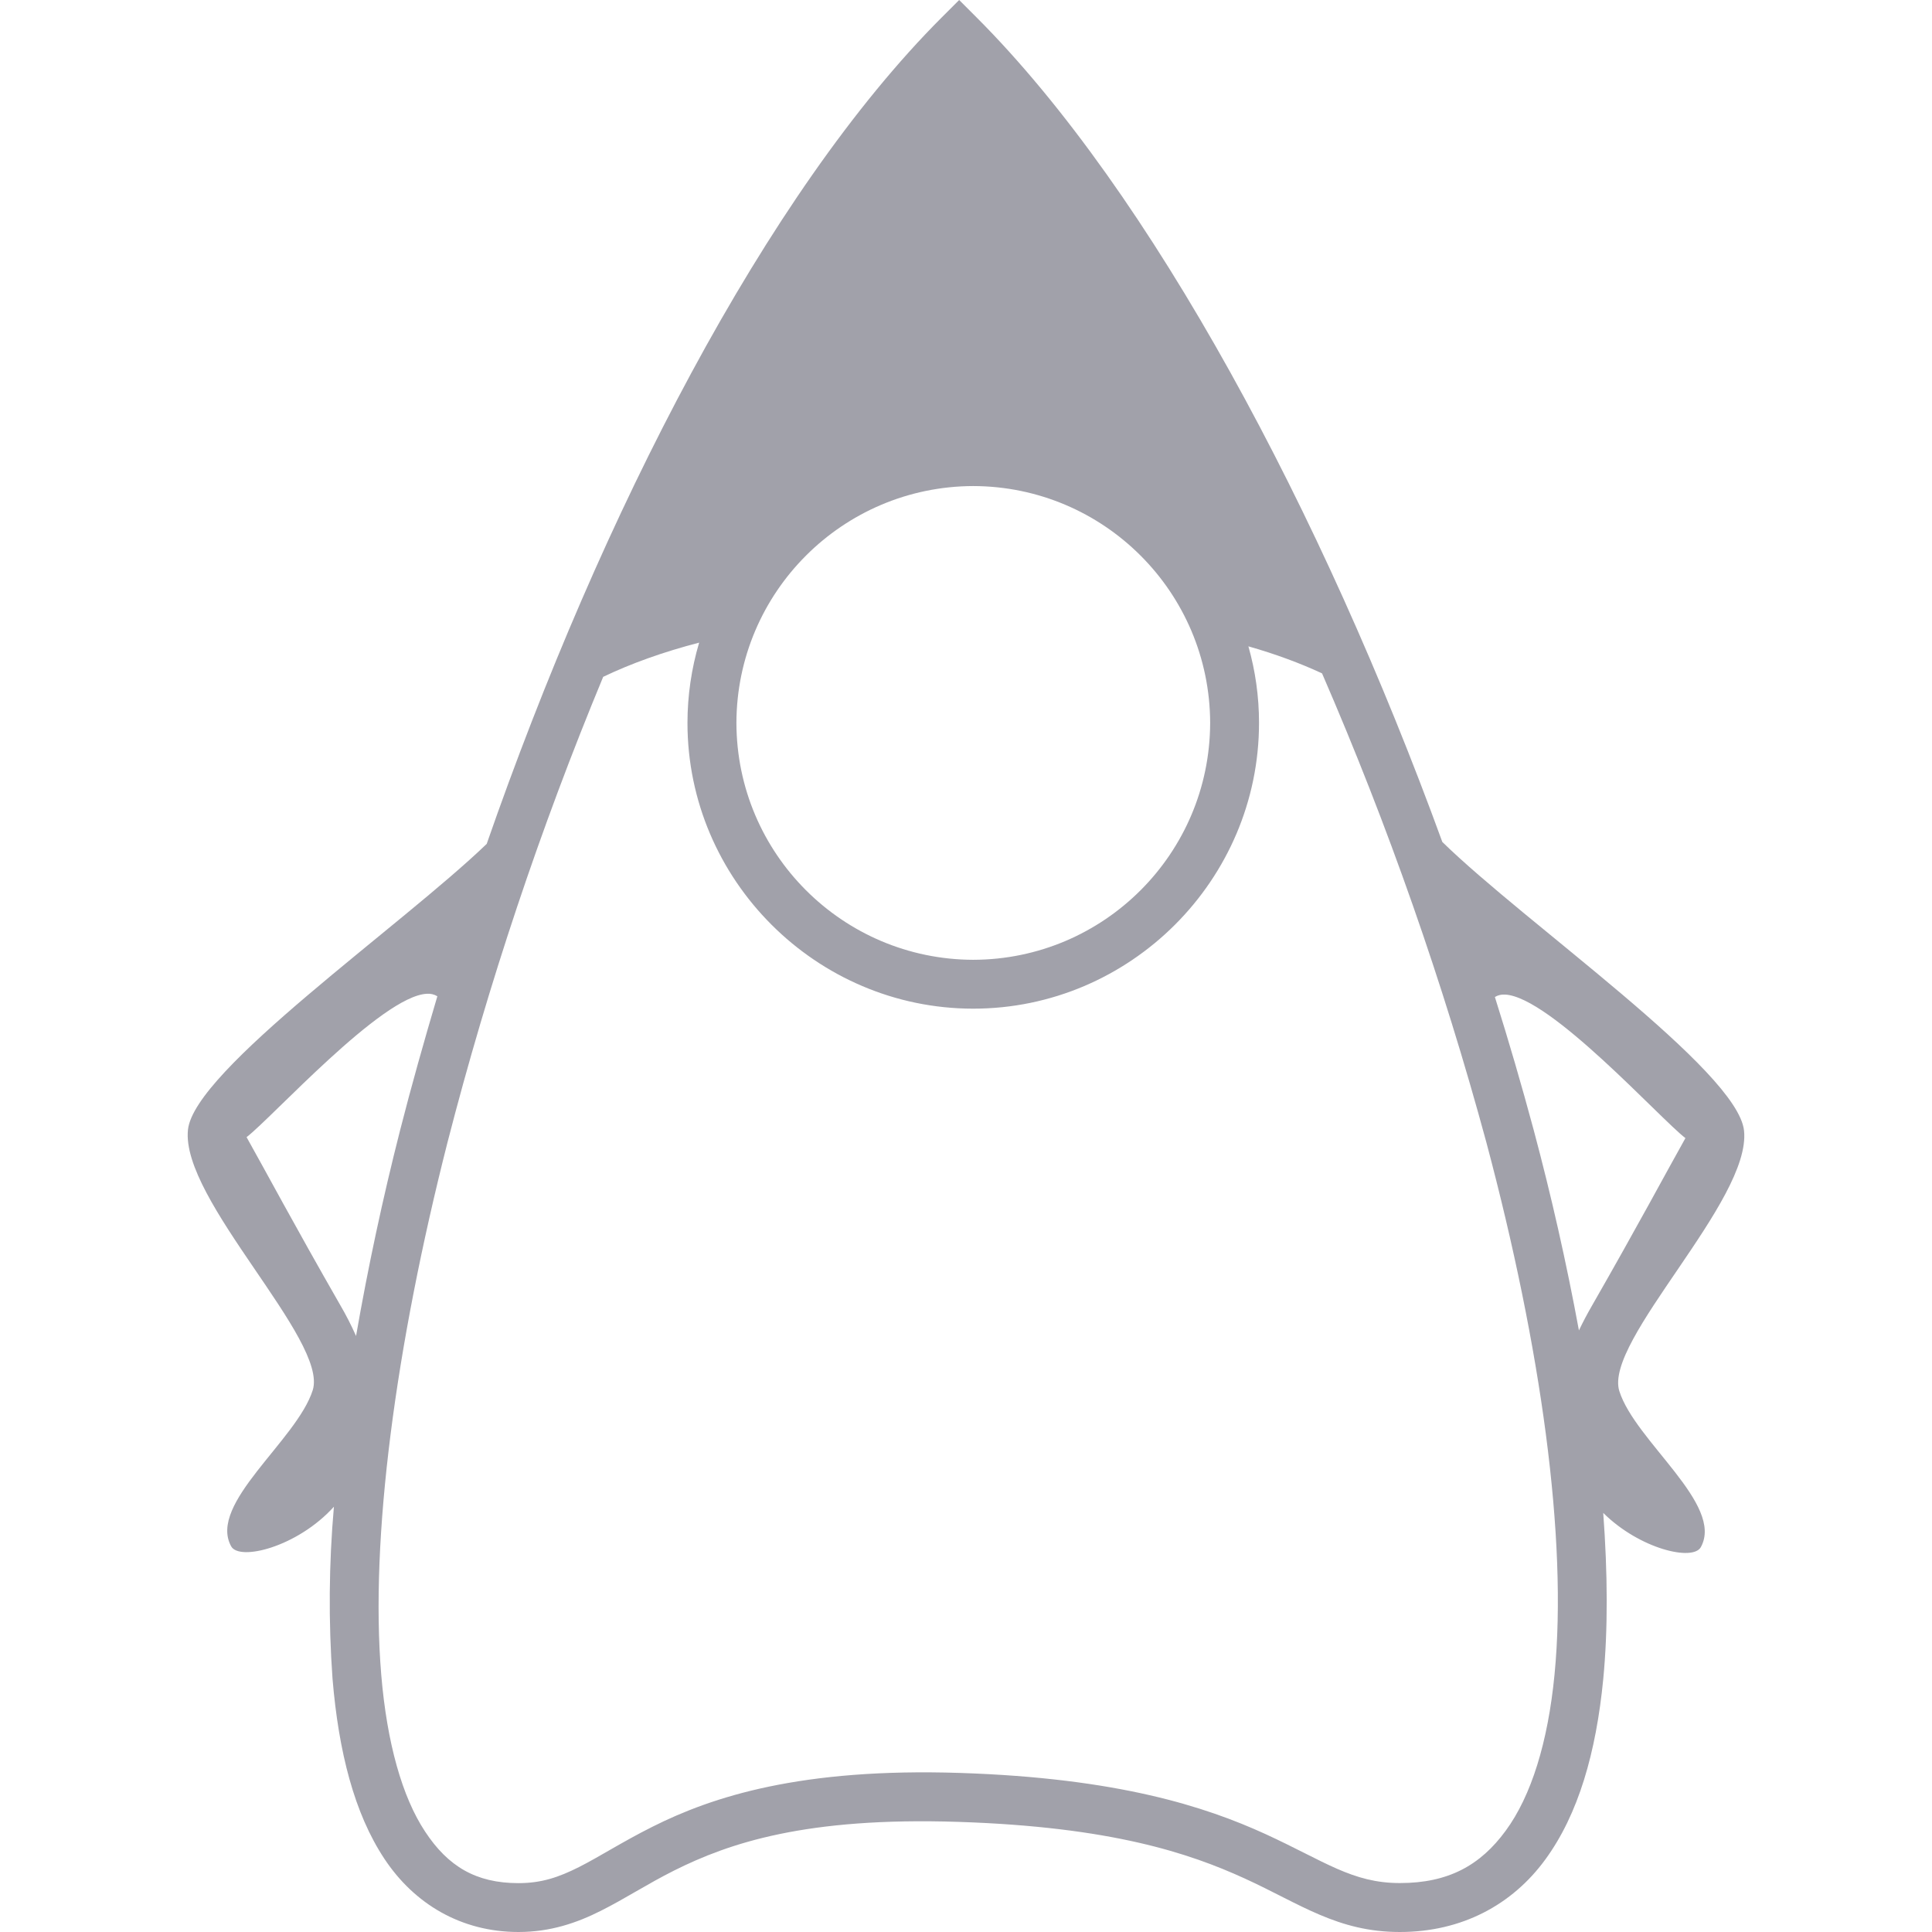
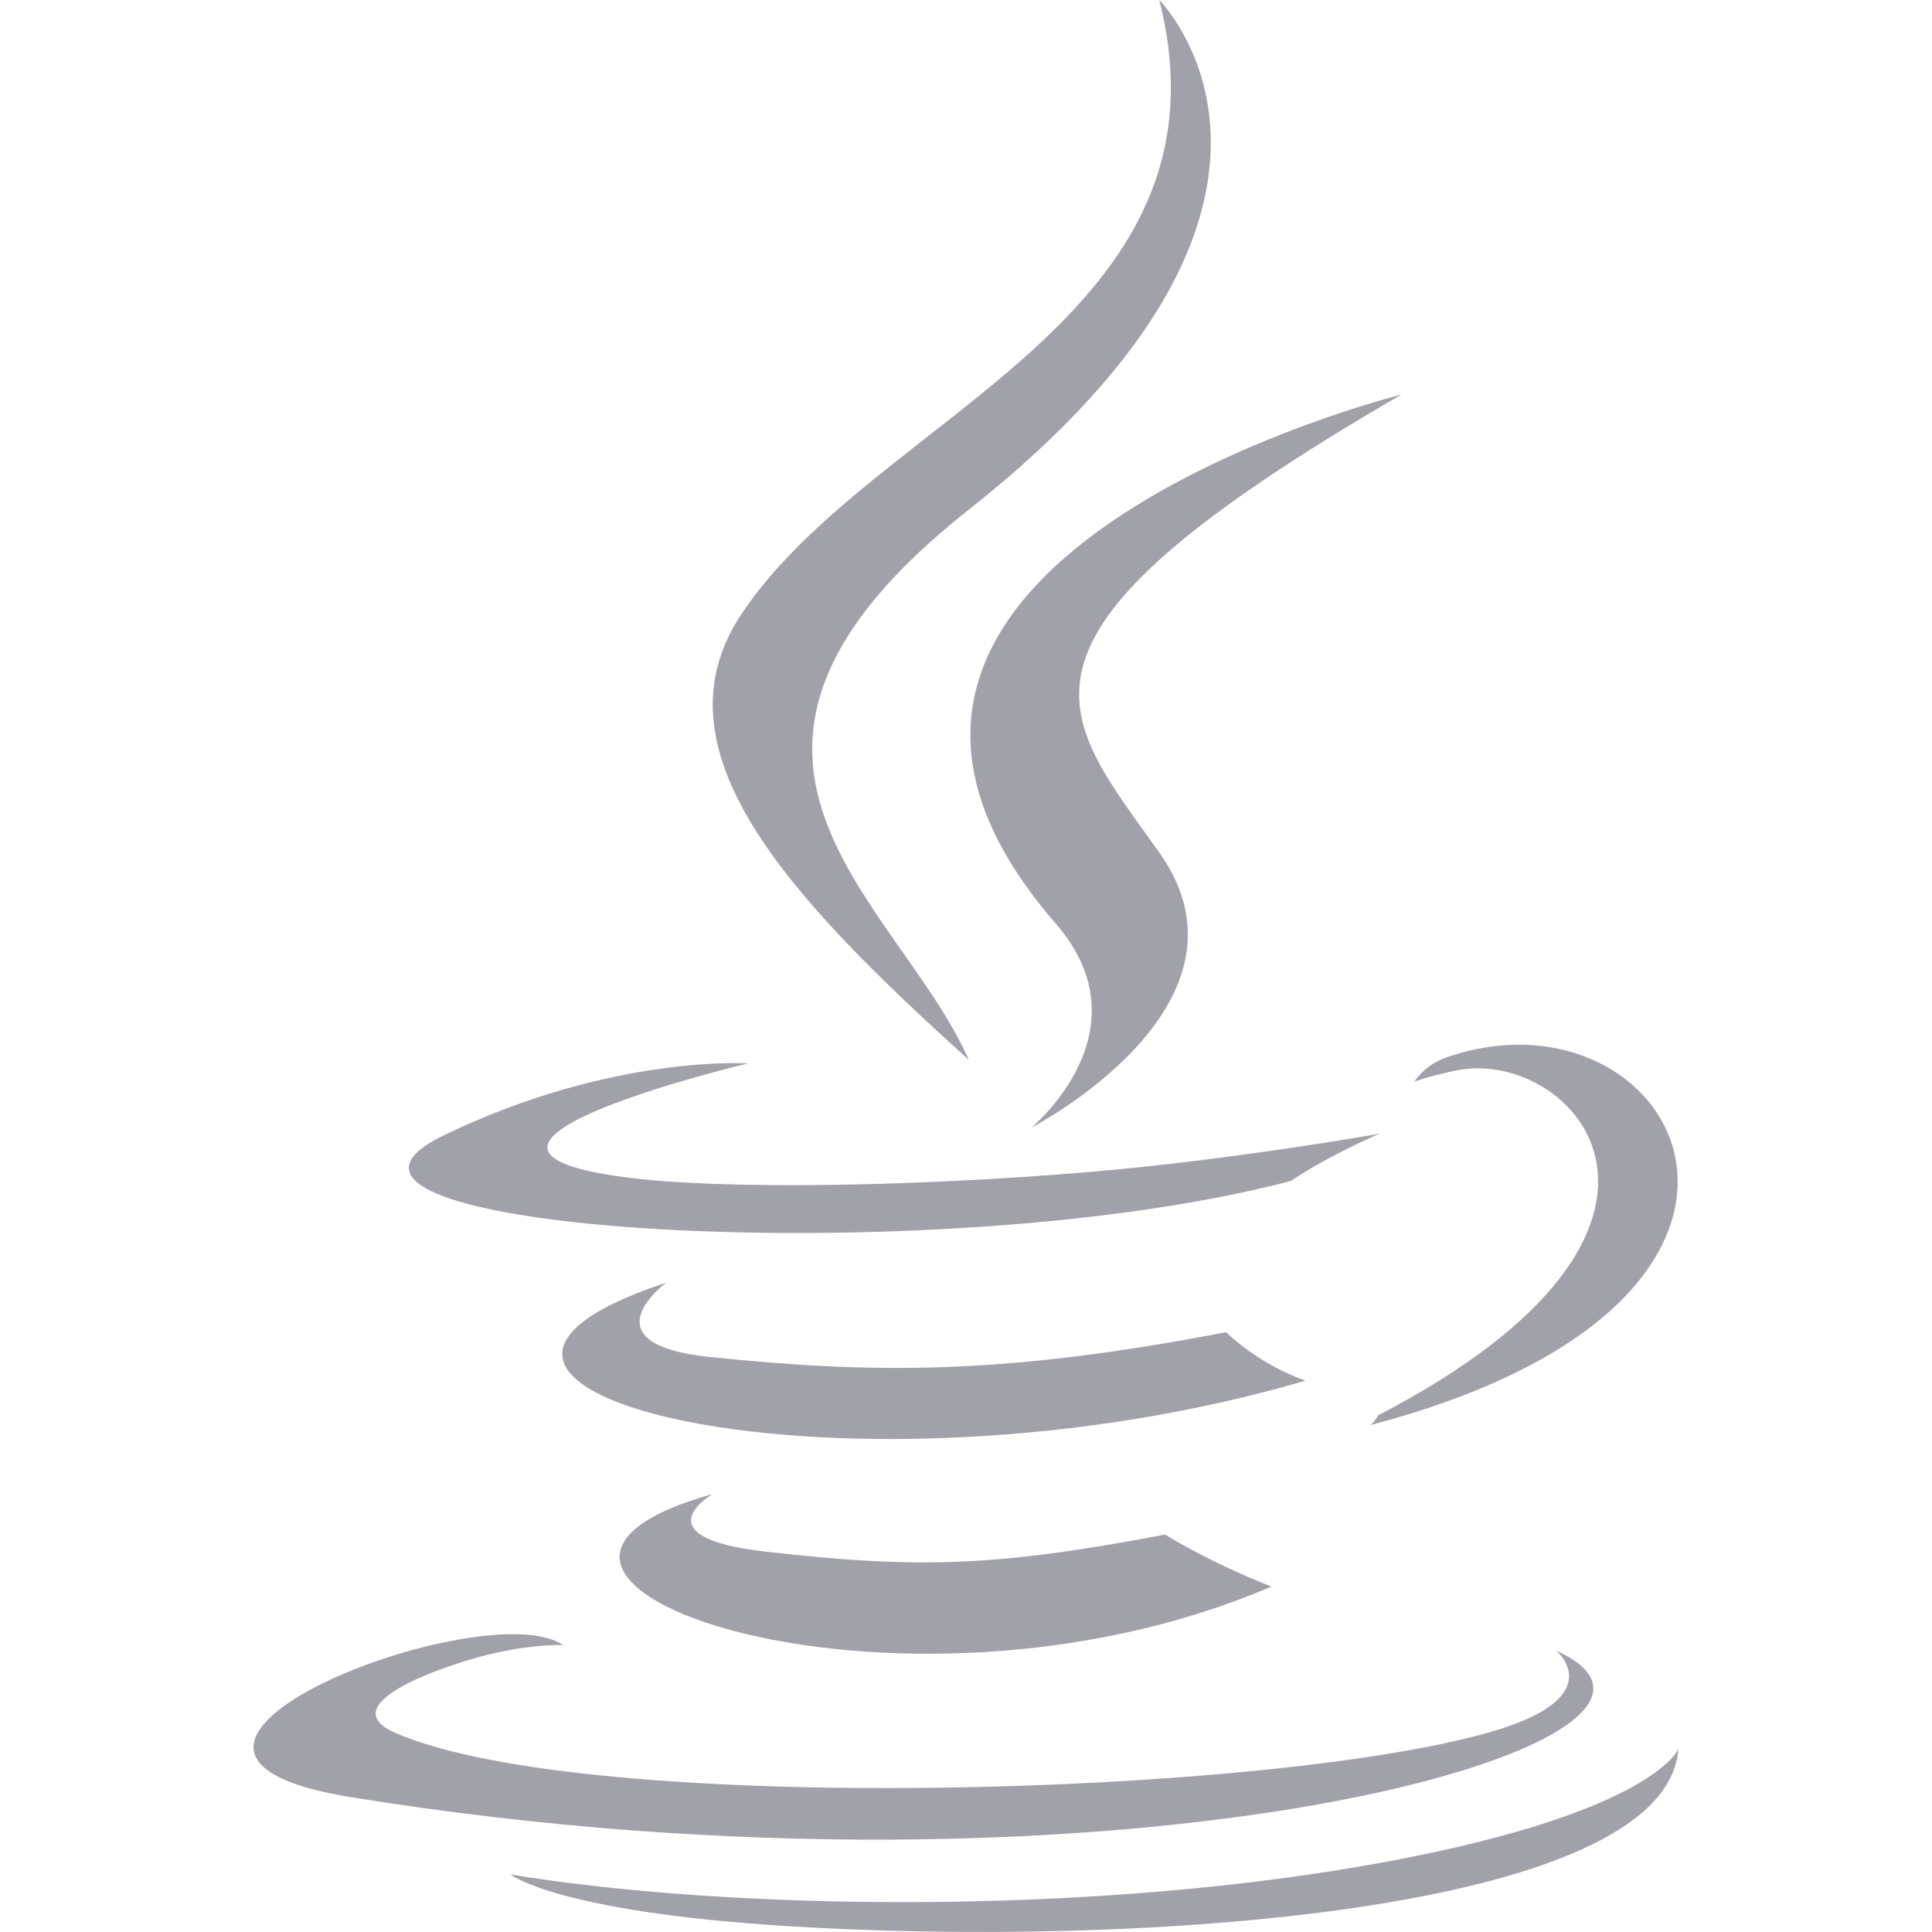
<svg xmlns="http://www.w3.org/2000/svg" fill="#a1a1aa" role="img" viewBox="0 0 24 24">
-   <path d="M11.915 0 11.7.215C9.515 2.4 7.47 6.39 6.046 10.483c-1.064 1.024-3.633 2.81-3.711 3.551-.093.87 1.746 2.611 1.55 3.235-.198.625-1.304 1.408-1.014 1.939.1.188.823.011 1.277-.491a13.389 13.389 0 0 0-.017 2.14c.076.906.27 1.668.643 2.232.372.563.956.911 1.667.911.397 0 .727-.114 1.024-.264.298-.149.571-.33.91-.5.68-.34 1.634-.666 3.53-.604 1.903.062 2.872.39 3.559.704.687.314 1.15.664 1.925.664.767 0 1.395-.336 1.807-.9.412-.563.631-1.33.72-2.24.06-.623.055-1.32 0-2.066.454.45 1.117.604 1.213.424.29-.53-.816-1.314-1.013-1.937-.198-.624 1.642-2.366 1.549-3.236-.08-.748-2.707-2.568-3.748-3.586C16.428 6.374 14.308 2.394 12.13.215zm.175 6.038a2.95 2.95 0 0 1 2.943 2.942 2.95 2.95 0 0 1-2.943 2.943A2.95 2.95 0 0 1 9.148 8.98a2.95 2.95 0 0 1 2.942-2.942zM8.685 7.983a3.515 3.515 0 0 0-.145.997c0 1.951 1.6 3.55 3.55 3.55 1.95 0 3.55-1.598 3.55-3.55 0-.329-.046-.648-.132-.951.334.095.64.208.915.336a42.699 42.699 0 0 1 2.042 5.829c.678 2.545 1.01 4.92.846 6.607-.082.844-.29 1.51-.606 1.94-.315.431-.713.651-1.315.651-.593 0-.932-.27-1.673-.61-.741-.338-1.825-.694-3.792-.758-1.974-.064-3.073.293-3.821.669-.375.188-.659.373-.911.5s-.466.2-.752.2c-.53 0-.876-.209-1.16-.64-.285-.43-.474-1.101-.545-1.948-.141-1.693.176-4.069.823-6.614a43.155 43.155 0 0 1 1.934-5.783c.348-.167.749-.31 1.192-.425zm-3.382 4.362a.216.216 0 0 1 .13.031c-.166.56-.323 1.116-.463 1.665a33.849 33.849 0 0 0-.547 2.555 3.9 3.9 0 0 0-.2-.39c-.58-1.012-.914-1.642-1.16-2.08.315-.24 1.679-1.755 2.24-1.781zm13.394.01c.562.027 1.926 1.543 2.24 1.783-.246.438-.58 1.068-1.16 2.08a4.428 4.428 0 0 0-.163.309 32.354 32.354 0 0 0-.562-2.49 40.579 40.579 0 0 0-.482-1.652.216.216 0 0 1 .127-.03z" />
+   <path d="M8.851 18.56s-.917.534.653.714c1.902.218 2.874.187 4.969-.211 0 0 .552.346 1.321.646-4.699 2.013-10.633-.118-6.943-1.149M8.276 15.933s-1.028.761.542.924c2.032.209 3.636.227 6.413-.308 0 0 .384.389.987.602-5.679 1.661-12.007.13-7.942-1.218M13.116 11.475c1.158 1.333-.304 2.533-.304 2.533s2.939-1.518 1.589-3.418c-1.261-1.772-2.228-2.652 3.007-5.688 0-.001-8.216 2.051-4.292 6.573M19.33 20.504s.679.559-.747.991c-2.712.822-11.288 1.069-13.669.033-.856-.373.75-.89 1.254-.998.527-.114.828-.093.828-.093-.953-.671-6.156 1.317-2.643 1.887 9.58 1.553 17.462-.7 14.977-1.82M9.292 13.21s-4.362 1.036-1.544 1.412c1.189.159 3.561.123 5.77-.062 1.806-.152 3.618-.477 3.618-.477s-.637.272-1.098.587c-4.429 1.165-12.986.623-10.522-.568 2.082-1.006 3.776-.892 3.776-.892M17.116 17.584c4.503-2.34 2.421-4.589.968-4.285-.355.074-.515.138-.515.138s.132-.207.385-.297c2.875-1.011 5.086 2.981-.928 4.562 0-.001.07-.062.09-.118M14.401 0s2.494 2.494-2.365 6.33c-3.896 3.077-.888 4.832-.001 6.836-2.274-2.053-3.943-3.858-2.824-5.539 1.644-2.469 6.197-3.665 5.19-7.627M9.734 23.924c4.322.277 10.959-.153 11.116-2.198 0 0-.302.775-3.572 1.391-3.688.694-8.239.613-10.937.168 0-.001.553.457 3.393.639" />
</svg>
